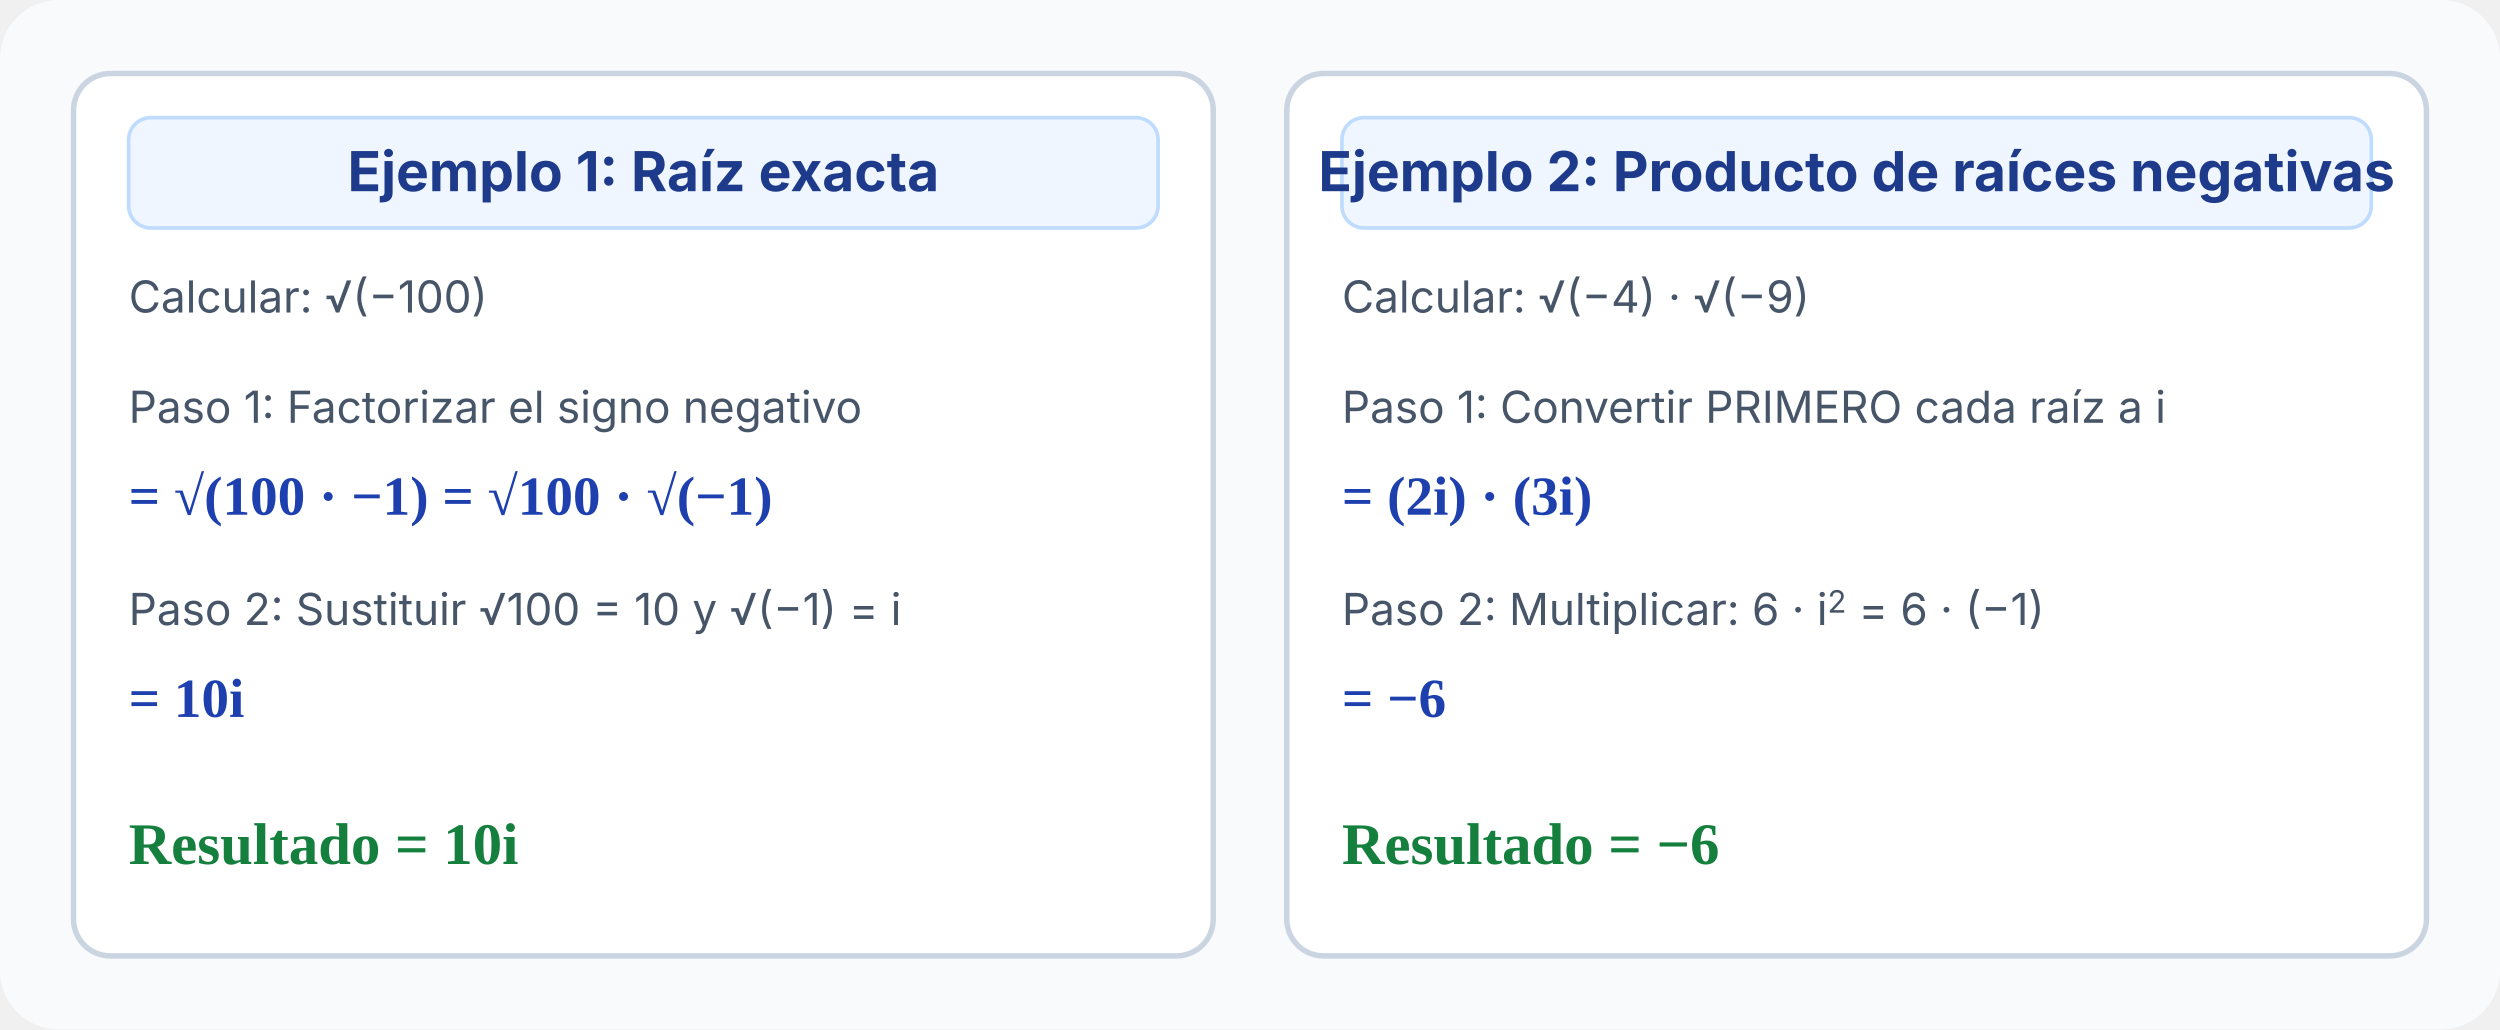
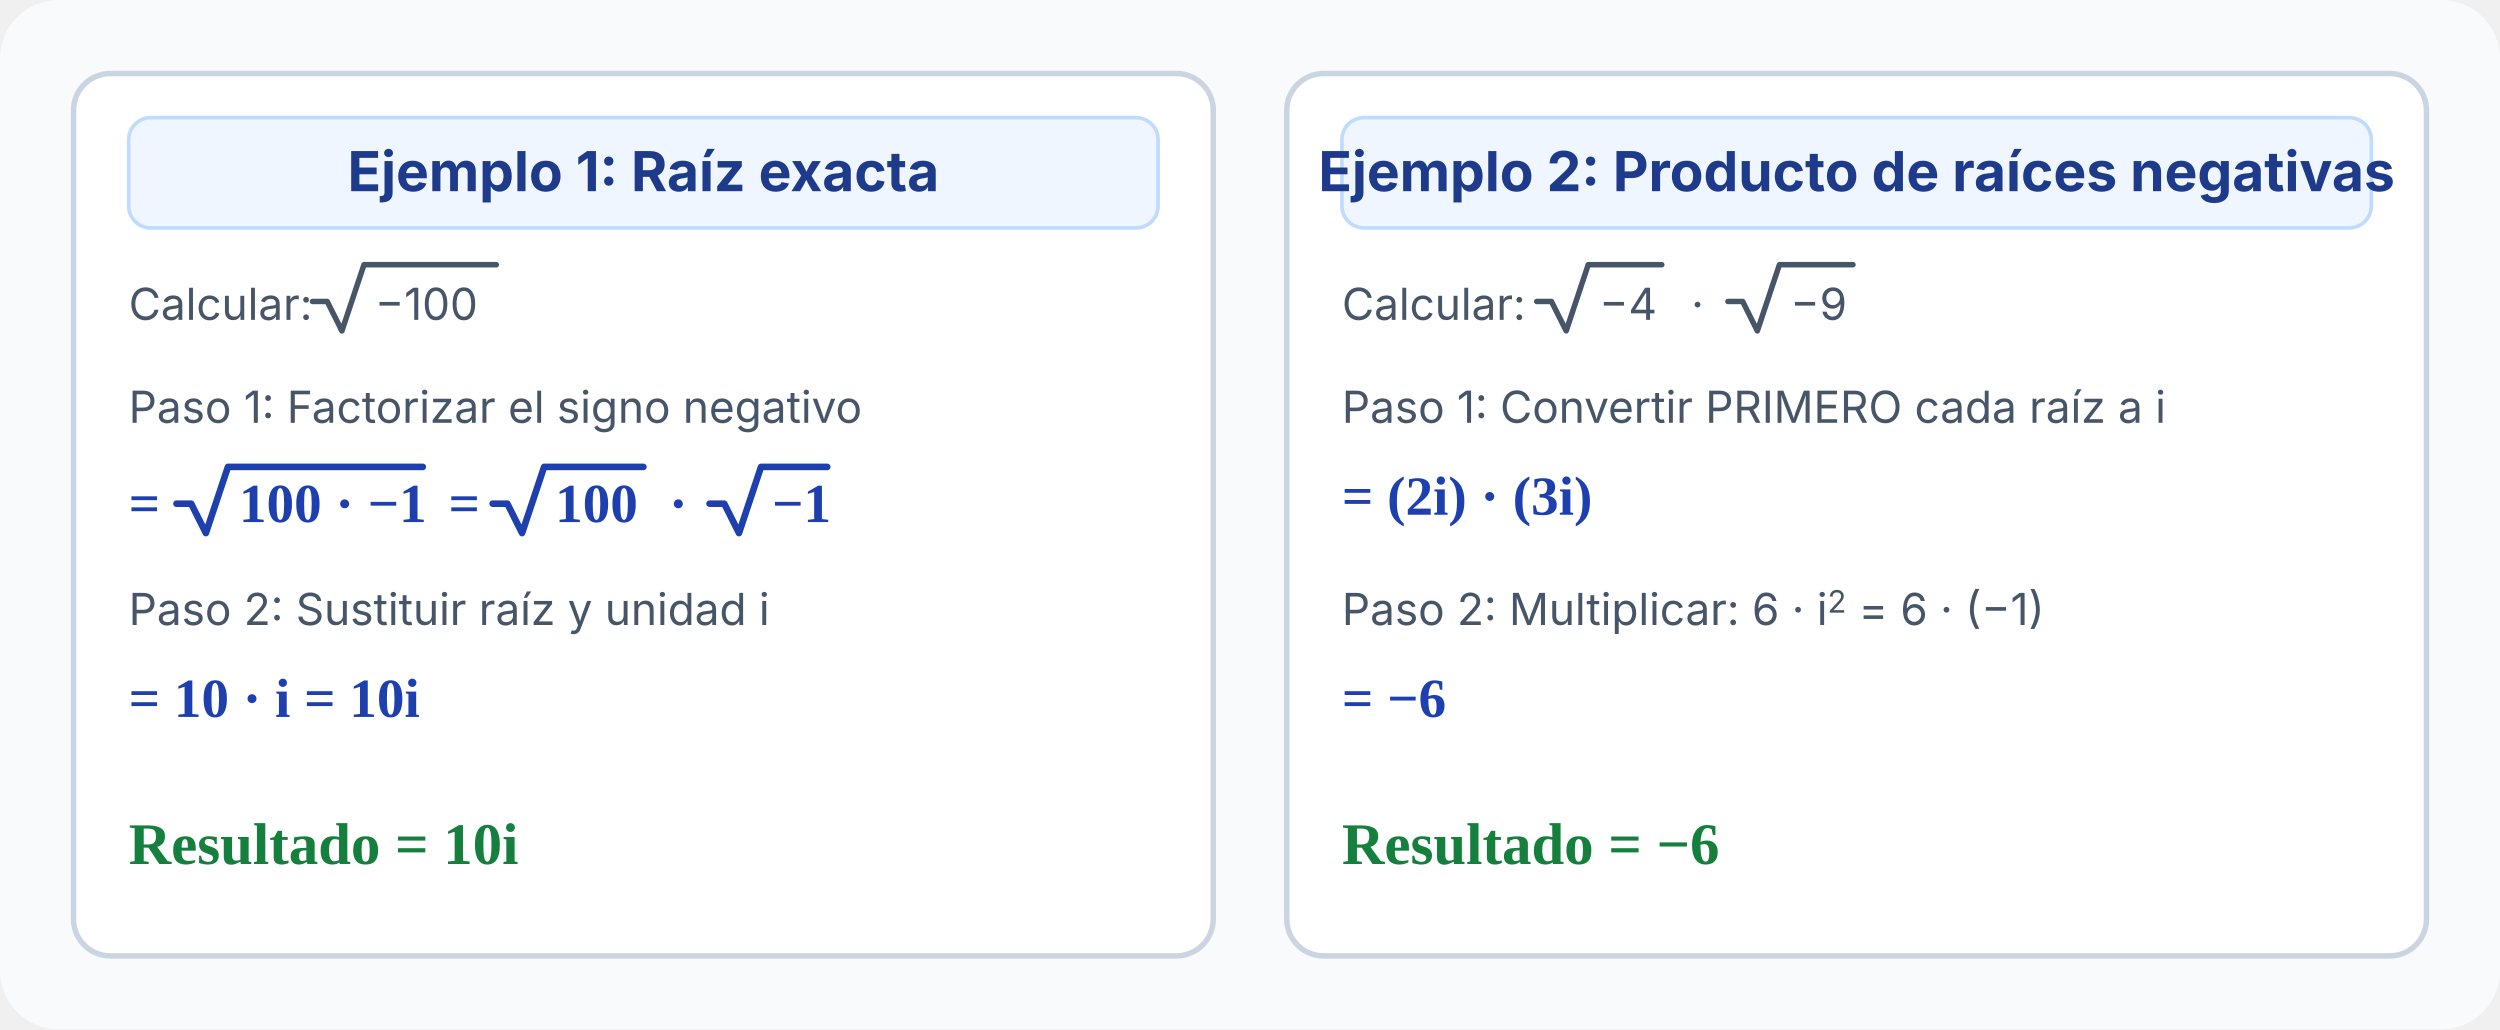
<svg xmlns="http://www.w3.org/2000/svg" viewBox="0 0 680 280" width="100%" height="100%">
  <defs>
    <style>
      .bg { fill: #f8fafc; }
      .card { fill: #ffffff; stroke: #cbd5e1; stroke-width: 1.5; rx: 10; }
      .title { font-family: system-ui, -apple-system, sans-serif; font-size: 15px; font-weight: 700; fill: #1e3a8a; }
      .badge { fill: #eff6ff; stroke: #bfdbfe; stroke-width: 1; rx: 6; }
      .text-step { font-family: system-ui, -apple-system, sans-serif; font-size: 12px; fill: #475569; }
      .math { font-family: "Cambria Math", "Times New Roman", serif; font-size: 15px; font-weight: bold; fill: #1e40af; }
      .res { font-family: "Cambria Math", "Times New Roman", serif; font-size: 16px; font-weight: bold; fill: #15803d; }
    </style>
  </defs>
  <rect width="680" height="280" class="bg" rx="16" />
  <rect x="20" y="20" width="310" height="240" class="card" />
  <rect x="35" y="32" width="280" height="30" class="badge" />
  <text x="175" y="52" text-anchor="middle" class="title">Ejemplo 1: Raíz exacta</text>
-   <text x="35" y="85" class="text-step">Calcular: √(−100)</text>
+   <g>
+     <text x="35" y="87" class="text-step">Calcular:</text>
+     <path d="M 85,82 L 89,82 L 93,90 L 99,72 L 135,72" fill="none" stroke="#475569" stroke-width="1.5" stroke-linecap="round" stroke-linejoin="round" />
+     <text x="102" y="87" class="text-step">−100</text>
+   </g>
  <text x="35" y="115" class="text-step">Paso 1: Factorizar el signo negativo</text>
-   <text x="35" y="140" class="math">= √(100 · −1) = √100 · √(−1)</text>
-   <text x="35" y="170" class="text-step">Paso 2: Sustituir √100 = 10 y √(−1) = i</text>
-   <text x="35" y="195" class="math">= 10i</text>
+   <g>
+     <text x="35" y="142" class="math">=</text>
+     <path d="M 48,137 L 52,137 L 56,145 L 62,127 L 115,127" fill="none" stroke="#1e40af" stroke-width="1.8" stroke-linecap="round" stroke-linejoin="round" />
+     <text x="65" y="142" class="math">100 · −1</text>
+     <text x="122" y="142" class="math">=</text>
+     <path d="M 134,137 L 138,137 L 142,145 L 148,127 L 175,127" fill="none" stroke="#1e40af" stroke-width="1.8" stroke-linecap="round" stroke-linejoin="round" />
+     <text x="151" y="142" class="math">100</text>
+     <text x="182" y="142" class="math">·</text>
+     <path d="M 193,137 L 197,137 L 201,145 L 207,127 L 225,127" fill="none" stroke="#1e40af" stroke-width="1.8" stroke-linecap="round" stroke-linejoin="round" />
+     <text x="210" y="142" class="math">−1</text>
+   </g>
+   <text x="35" y="170" class="text-step">Paso 2: Sustituir raíz y unidad i</text>
+   <text x="35" y="195" class="math">= 10 · i = 10i</text>
  <text x="35" y="235" class="res">Resultado = 10i</text>
  <rect x="350" y="20" width="310" height="240" class="card" />
  <rect x="365" y="32" width="280" height="30" class="badge" />
  <text x="505" y="52" text-anchor="middle" class="title">Ejemplo 2: Producto de raíces negativas</text>
-   <text x="365" y="85" class="text-step">Calcular: √(−4) · √(−9)</text>
+   <g>
+     <text x="365" y="87" class="text-step">Calcular:</text>
+     <path d="M 418,82 L 422,82 L 426,90 L 432,72 L 452,72" fill="none" stroke="#475569" stroke-width="1.5" stroke-linecap="round" stroke-linejoin="round" />
+     <text x="435" y="87" class="text-step">−4</text>
+     <text x="460" y="87" class="text-step">·</text>
+     <path d="M 470,82 L 474,82 L 478,90 L 484,72 L 504,72" fill="none" stroke="#475569" stroke-width="1.5" stroke-linecap="round" stroke-linejoin="round" />
+     <text x="487" y="87" class="text-step">−9</text>
+   </g>
  <text x="365" y="115" class="text-step">Paso 1: Convertir PRIMERO cada raíz a i</text>
  <text x="365" y="140" class="math">= (2i) · (3i)</text>
  <text x="365" y="170" class="text-step">Paso 2: Multiplicar: 6 · i<tspan baseline-shift="super" font-size="70%">2</tspan> = 6 · (−1)</text>
  <text x="365" y="195" class="math">= −6</text>
  <text x="365" y="235" class="res">Resultado = −6</text>
</svg>
